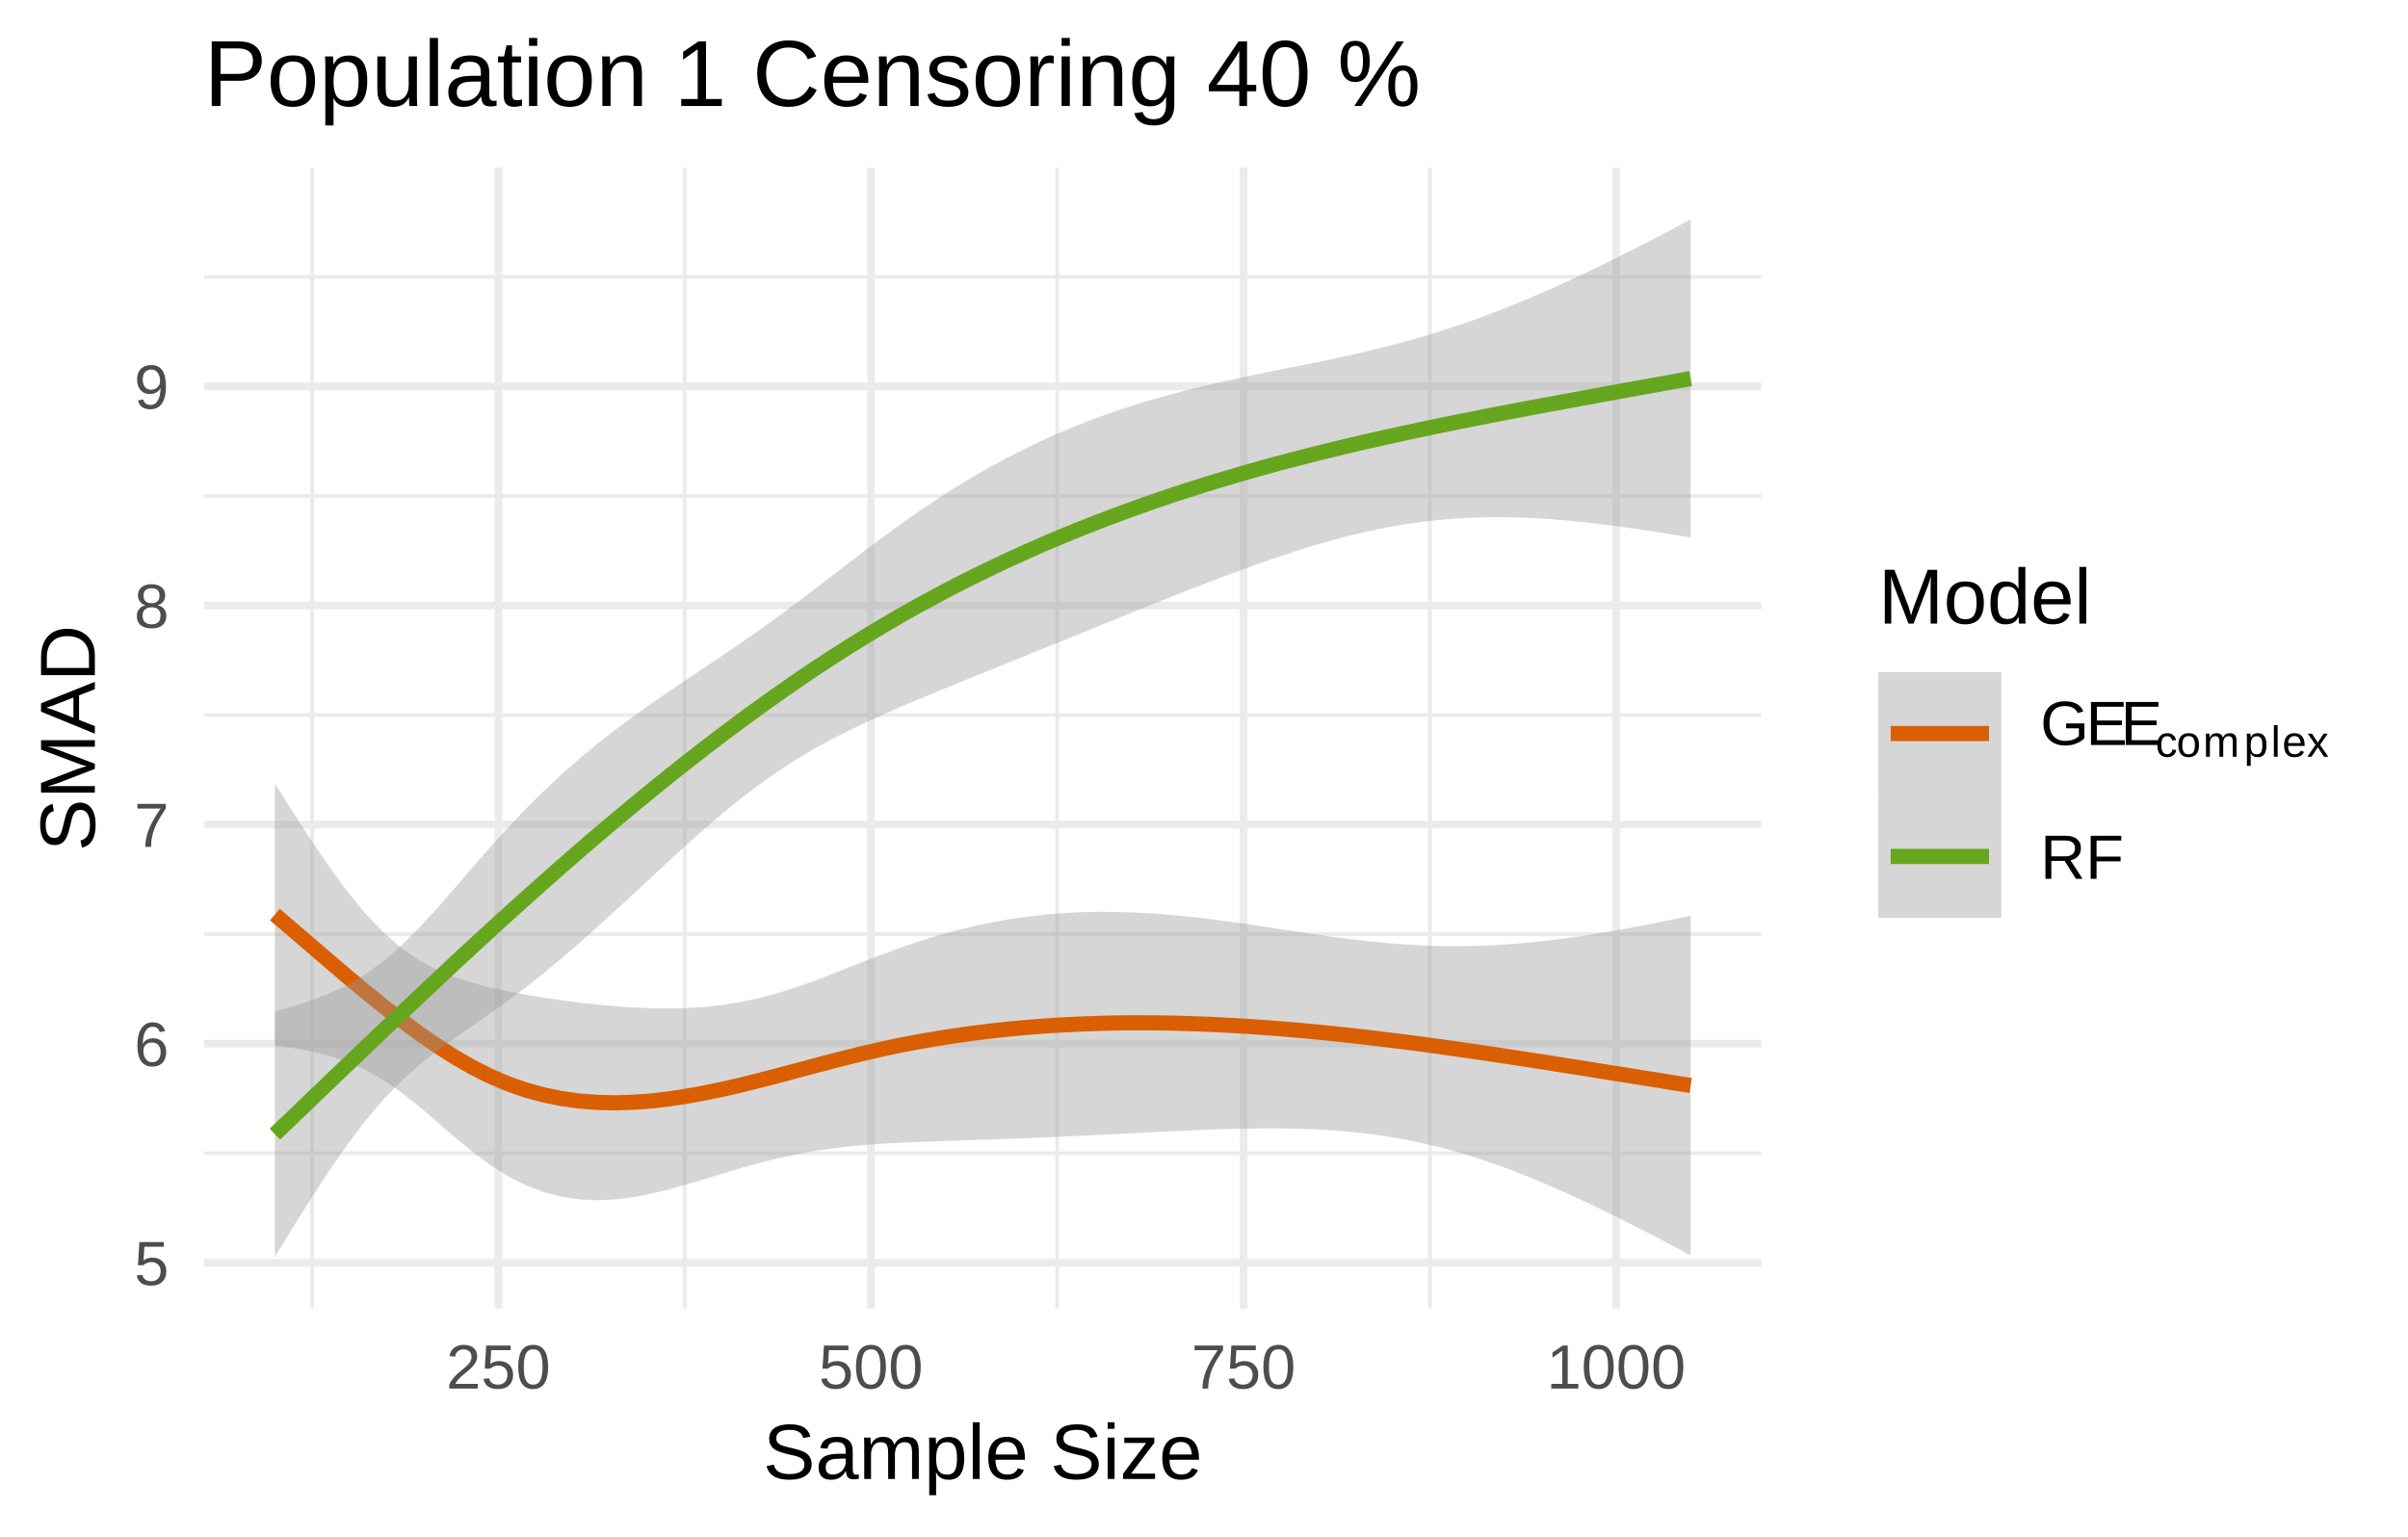
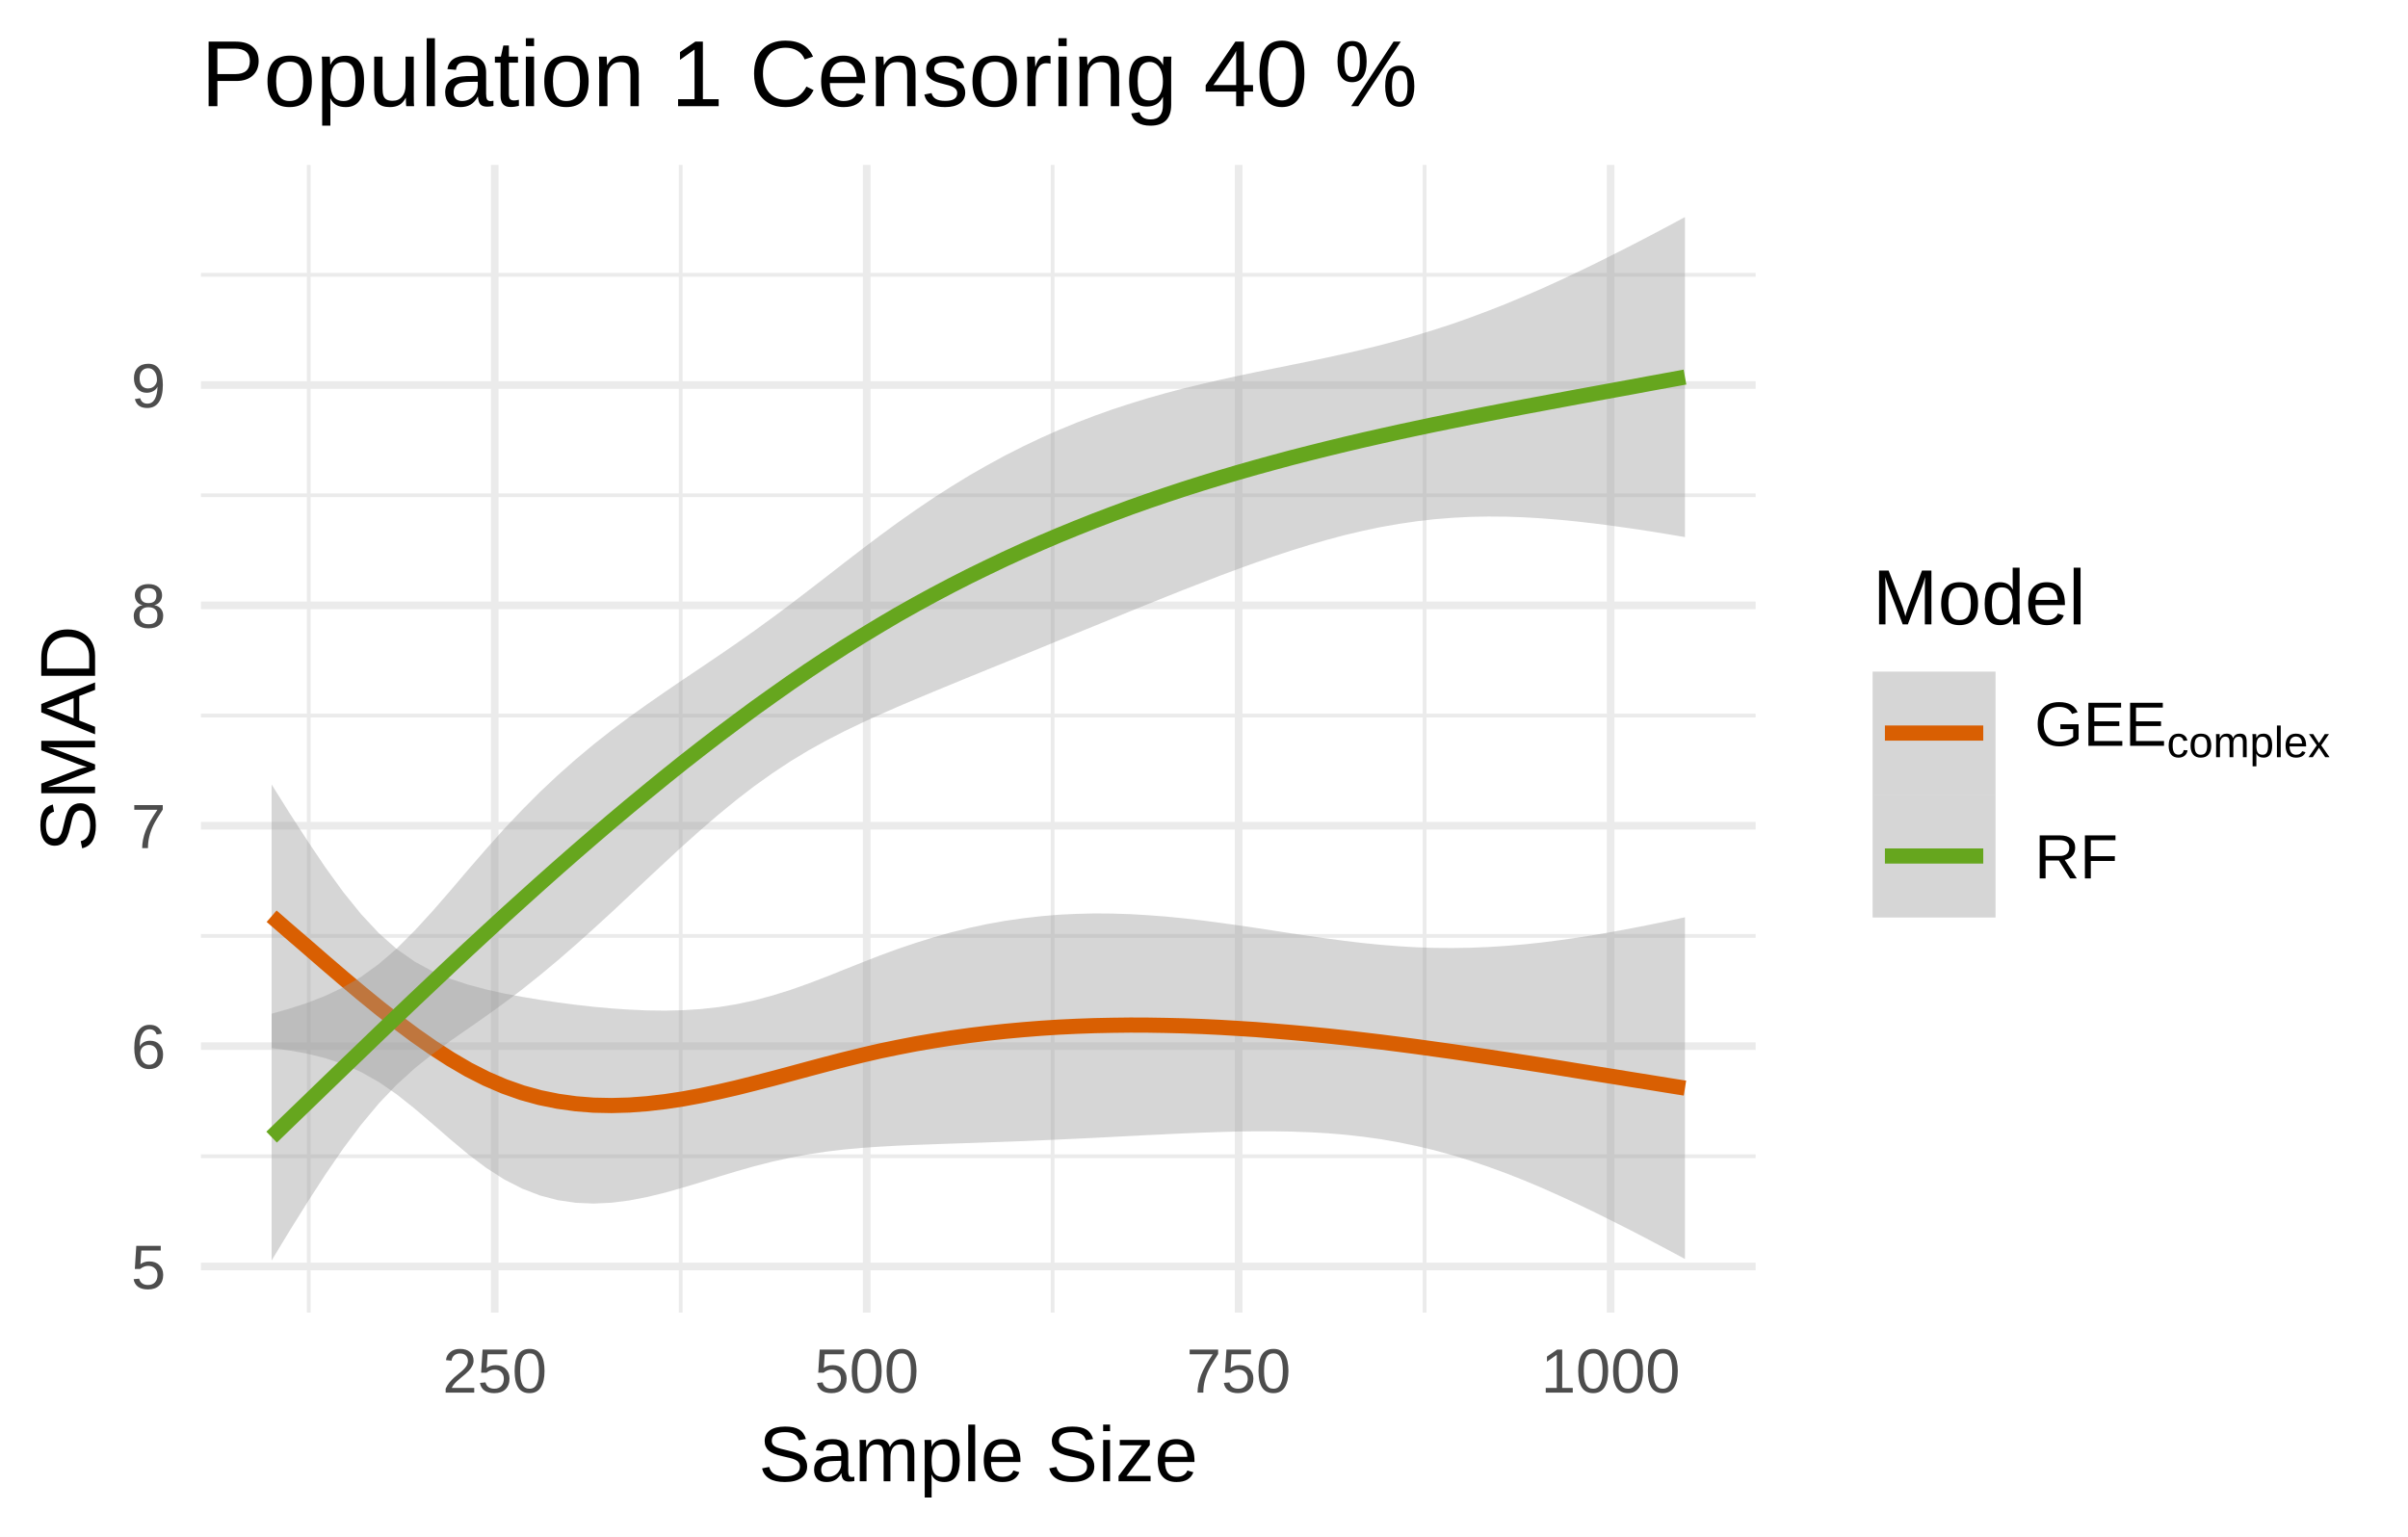
- <svg xmlns="http://www.w3.org/2000/svg" class="svglite" width="338.40pt" height="216.00pt" viewBox="0 0 338.40 216.00">
-   <defs>
-     <style type="text/css">
+ <svg xmlns="http://www.w3.org/2000/svg" width="338.40pt" height="216.00pt" viewBox="0 0 338.40 216.00">
+   <g class="svglite">
+     <defs>
+       <style type="text/css">
    .svglite line, .svglite polyline, .svglite polygon, .svglite path, .svglite rect, .svglite circle {
      fill: none;
      stroke: #000000;
      stroke-linecap: round;
      stroke-linejoin: round;
      stroke-miterlimit: 10.00;
    }
    .svglite text {
      white-space: pre;
    }
+     .svglite g.glyphgroup path {
+       fill: inherit;
+       stroke: none;
+     }
  </style>
-   </defs>
-   <rect width="100%" height="100%" style="stroke: none; fill: #FFFFFF;" />
-   <defs>
-     <clipPath id="cpMC4wMHwzMzguNDB8MC4wMHwyMTYuMDA=">
-       <rect x="0.00" y="0.00" width="338.40" height="216.00" />
-     </clipPath>
-   </defs>
-   <g clip-path="url(#cpMC4wMHwzMzguNDB8MC4wMHwyMTYuMDA=)">
-     <rect x="0.00" y="0.00" width="338.40" height="216.00" style="stroke-width: 1.07; stroke: none; fill: #FFFFFF;" />
-   </g>
-   <defs>
-     <clipPath id="cpMjguNjh8MjQ3LjUzfDIzLjU0fDE4My45NQ==">
-       <rect x="28.68" y="23.54" width="218.85" height="160.40" />
-     </clipPath>
-   </defs>
-   <g clip-path="url(#cpMjguNjh8MjQ3LjUzfDIzLjU0fDE4My45NQ==)">
-     <polyline points="28.68,162.09 247.53,162.09 " style="stroke-width: 0.53; stroke: #EBEBEB; stroke-linecap: butt;" />
-     <polyline points="28.68,131.30 247.53,131.30 " style="stroke-width: 0.53; stroke: #EBEBEB; stroke-linecap: butt;" />
-     <polyline points="28.68,100.50 247.53,100.50 " style="stroke-width: 0.53; stroke: #EBEBEB; stroke-linecap: butt;" />
-     <polyline points="28.68,69.71 247.53,69.71 " style="stroke-width: 0.53; stroke: #EBEBEB; stroke-linecap: butt;" />
-     <polyline points="28.68,38.91 247.53,38.91 " style="stroke-width: 0.53; stroke: #EBEBEB; stroke-linecap: butt;" />
-     <polyline points="43.86,183.95 43.86,23.54 " style="stroke-width: 0.53; stroke: #EBEBEB; stroke-linecap: butt;" />
-     <polyline points="96.22,183.95 96.22,23.54 " style="stroke-width: 0.53; stroke: #EBEBEB; stroke-linecap: butt;" />
-     <polyline points="148.58,183.95 148.58,23.54 " style="stroke-width: 0.53; stroke: #EBEBEB; stroke-linecap: butt;" />
-     <polyline points="200.94,183.95 200.94,23.54 " style="stroke-width: 0.53; stroke: #EBEBEB; stroke-linecap: butt;" />
-     <polyline points="28.68,177.49 247.53,177.49 " style="stroke-width: 1.07; stroke: #EBEBEB; stroke-linecap: butt;" />
-     <polyline points="28.68,146.69 247.53,146.69 " style="stroke-width: 1.07; stroke: #EBEBEB; stroke-linecap: butt;" />
-     <polyline points="28.68,115.90 247.53,115.90 " style="stroke-width: 1.07; stroke: #EBEBEB; stroke-linecap: butt;" />
-     <polyline points="28.68,85.10 247.53,85.10 " style="stroke-width: 1.07; stroke: #EBEBEB; stroke-linecap: butt;" />
-     <polyline points="28.68,54.31 247.53,54.31 " style="stroke-width: 1.07; stroke: #EBEBEB; stroke-linecap: butt;" />
-     <polyline points="70.04,183.95 70.04,23.54 " style="stroke-width: 1.07; stroke: #EBEBEB; stroke-linecap: butt;" />
-     <polyline points="122.40,183.95 122.40,23.54 " style="stroke-width: 1.07; stroke: #EBEBEB; stroke-linecap: butt;" />
-     <polyline points="174.76,183.95 174.76,23.54 " style="stroke-width: 1.07; stroke: #EBEBEB; stroke-linecap: butt;" />
-     <polyline points="227.12,183.95 227.12,23.54 " style="stroke-width: 1.07; stroke: #EBEBEB; stroke-linecap: butt;" />
-     <polygon points="38.63,110.13 41.15,114.12 43.67,117.99 46.18,121.69 48.70,125.14 51.22,128.25 53.74,130.92 56.26,133.13 58.78,134.89 61.30,136.25 63.81,137.30 66.33,138.12 68.85,138.79 71.37,139.34 73.89,139.81 76.41,140.23 78.92,140.59 81.44,140.92 83.96,141.20 86.48,141.43 89.00,141.60 91.52,141.71 94.03,141.74 96.55,141.68 99.07,141.52 101.59,141.24 104.11,140.83 106.63,140.29 109.15,139.63 111.66,138.84 114.18,137.96 116.70,137.00 119.22,136.00 121.74,135.00 124.26,134.04 126.77,133.12 129.29,132.27 131.81,131.49 134.33,130.79 136.85,130.18 139.37,129.64 141.89,129.19 144.40,128.83 146.92,128.54 149.44,128.34 151.96,128.21 154.48,128.16 157.00,128.18 159.51,128.26 162.03,128.40 164.55,128.60 167.07,128.84 169.59,129.13 172.11,129.46 174.63,129.81 177.14,130.18 179.66,130.56 182.18,130.94 184.70,131.31 187.22,131.67 189.74,132.00 192.25,132.29 194.77,132.54 197.29,132.74 199.81,132.89 202.33,132.97 204.85,132.99 207.37,132.95 209.88,132.85 212.40,132.69 214.92,132.48 217.44,132.21 219.96,131.89 222.48,131.54 224.99,131.14 227.51,130.70 230.03,130.24 232.55,129.75 235.07,129.23 237.59,128.69 237.59,176.45 235.07,175.11 232.55,173.78 230.03,172.49 227.51,171.21 224.99,169.98 222.48,168.77 219.96,167.62 217.44,166.51 214.92,165.46 212.40,164.47 209.88,163.55 207.37,162.70 204.85,161.94 202.33,161.25 199.81,160.66 197.29,160.14 194.77,159.71 192.25,159.36 189.74,159.08 187.22,158.87 184.70,158.73 182.18,158.64 179.66,158.60 177.14,158.60 174.63,158.64 172.11,158.70 169.59,158.79 167.07,158.89 164.55,159.01 162.03,159.13 159.51,159.26 157.00,159.39 154.48,159.51 151.96,159.64 149.44,159.75 146.92,159.87 144.40,159.97 141.89,160.06 139.37,160.15 136.85,160.24 134.33,160.32 131.81,160.41 129.29,160.50 126.77,160.61 124.26,160.74 121.74,160.92 119.22,161.15 116.70,161.45 114.18,161.82 111.66,162.29 109.15,162.84 106.63,163.48 104.11,164.18 101.59,164.94 99.07,165.71 96.55,166.46 94.03,167.17 91.52,167.78 89.00,168.26 86.48,168.58 83.96,168.70 81.44,168.59 78.92,168.22 76.41,167.57 73.89,166.60 71.37,165.32 68.85,163.72 66.33,161.83 63.81,159.75 61.30,157.58 58.78,155.43 56.26,153.45 53.74,151.73 51.22,150.31 48.70,149.21 46.18,148.38 43.67,147.76 41.15,147.30 38.63,146.96 " style="stroke-width: 0.00; stroke: none; stroke-linecap: butt; fill: #999999; fill-opacity: 0.40;" />
-     <polyline points="38.63,110.13 41.15,114.12 43.67,117.99 46.18,121.69 48.70,125.14 51.22,128.25 53.74,130.92 56.26,133.13 58.78,134.89 61.30,136.25 63.81,137.30 66.33,138.12 68.85,138.79 71.37,139.34 73.89,139.81 76.41,140.23 78.92,140.59 81.44,140.92 83.96,141.20 86.48,141.43 89.00,141.60 91.52,141.71 94.03,141.74 96.55,141.68 99.07,141.52 101.59,141.24 104.11,140.83 106.63,140.29 109.15,139.63 111.66,138.84 114.18,137.96 116.70,137.00 119.22,136.00 121.74,135.00 124.26,134.04 126.77,133.12 129.29,132.27 131.81,131.49 134.33,130.79 136.85,130.18 139.37,129.64 141.89,129.19 144.40,128.83 146.92,128.54 149.44,128.34 151.96,128.21 154.48,128.16 157.00,128.18 159.51,128.26 162.03,128.40 164.55,128.60 167.07,128.84 169.59,129.13 172.11,129.46 174.63,129.81 177.14,130.18 179.66,130.56 182.18,130.94 184.70,131.31 187.22,131.67 189.74,132.00 192.25,132.29 194.77,132.54 197.29,132.74 199.81,132.89 202.33,132.97 204.85,132.99 207.37,132.95 209.88,132.85 212.40,132.69 214.92,132.48 217.44,132.21 219.96,131.89 222.48,131.54 224.99,131.14 227.51,130.70 230.03,130.24 232.55,129.75 235.07,129.23 237.59,128.69 " style="stroke-width: 2.13; stroke: none; stroke-linecap: butt;" />
-     <polyline points="237.59,176.45 235.07,175.11 232.55,173.78 230.03,172.49 227.51,171.21 224.99,169.98 222.48,168.77 219.96,167.62 217.44,166.51 214.92,165.46 212.40,164.47 209.88,163.55 207.37,162.70 204.85,161.94 202.33,161.25 199.81,160.66 197.29,160.14 194.77,159.71 192.25,159.36 189.74,159.08 187.22,158.87 184.70,158.73 182.18,158.64 179.66,158.60 177.14,158.60 174.63,158.64 172.11,158.70 169.59,158.79 167.07,158.89 164.55,159.01 162.03,159.13 159.51,159.26 157.00,159.39 154.48,159.51 151.96,159.64 149.44,159.75 146.92,159.87 144.40,159.97 141.89,160.06 139.37,160.15 136.85,160.24 134.33,160.32 131.81,160.41 129.29,160.50 126.77,160.61 124.26,160.74 121.74,160.92 119.22,161.15 116.70,161.45 114.18,161.82 111.66,162.29 109.15,162.84 106.63,163.48 104.11,164.18 101.59,164.94 99.07,165.71 96.55,166.46 94.03,167.17 91.52,167.78 89.00,168.26 86.48,168.58 83.96,168.70 81.44,168.59 78.92,168.22 76.41,167.57 73.89,166.60 71.37,165.32 68.85,163.72 66.33,161.83 63.81,159.75 61.30,157.58 58.78,155.43 56.26,153.45 53.74,151.73 51.22,150.31 48.70,149.21 46.18,148.38 43.67,147.76 41.15,147.30 38.63,146.96 " style="stroke-width: 2.13; stroke: none; stroke-linecap: butt;" />
-     <polyline points="38.63,128.55 41.15,130.71 43.67,132.87 46.18,135.03 48.70,137.18 51.22,139.28 53.74,141.33 56.26,143.29 58.78,145.16 61.30,146.91 63.81,148.52 66.33,149.98 68.85,151.25 71.37,152.33 73.89,153.21 76.41,153.90 78.92,154.41 81.44,154.76 83.96,154.95 86.48,155.01 89.00,154.93 91.52,154.75 94.03,154.45 96.55,154.07 99.07,153.61 101.59,153.09 104.11,152.51 106.63,151.88 109.15,151.23 111.66,150.56 114.18,149.89 116.70,149.22 119.22,148.58 121.74,147.96 124.26,147.39 126.77,146.86 129.29,146.39 131.81,145.95 134.33,145.56 136.85,145.21 139.37,144.90 141.89,144.63 144.40,144.40 146.92,144.20 149.44,144.05 151.96,143.93 154.48,143.84 157.00,143.78 159.51,143.76 162.03,143.77 164.55,143.80 167.07,143.87 169.59,143.96 172.11,144.08 174.63,144.22 177.14,144.39 179.66,144.58 182.18,144.79 184.70,145.02 187.22,145.27 189.74,145.54 192.25,145.82 194.77,146.13 197.29,146.44 199.81,146.77 202.33,147.11 204.85,147.47 207.37,147.83 209.88,148.20 212.40,148.58 214.92,148.97 217.44,149.36 219.96,149.76 222.48,150.15 224.99,150.56 227.51,150.96 230.03,151.36 232.55,151.76 235.07,152.17 237.59,152.57 " style="stroke-width: 2.13; stroke: #D95F02; stroke-linecap: butt;" />
-     <polygon points="38.63,142.17 41.15,141.46 43.67,140.64 46.18,139.67 48.70,138.49 51.22,137.02 53.74,135.21 56.26,133.04 58.78,130.55 61.30,127.82 63.81,124.94 66.33,122.02 68.85,119.13 71.37,116.34 73.89,113.69 76.41,111.19 78.92,108.83 81.44,106.62 83.96,104.53 86.48,102.57 89.00,100.70 91.52,98.90 94.03,97.17 96.55,95.48 99.07,93.79 101.59,92.10 104.11,90.38 106.63,88.62 109.15,86.81 111.66,84.95 114.18,83.04 116.70,81.11 119.22,79.17 121.74,77.24 124.26,75.36 126.77,73.53 129.29,71.77 131.81,70.08 134.33,68.48 136.85,66.95 139.37,65.51 141.89,64.16 144.40,62.89 146.92,61.70 149.44,60.59 151.96,59.56 154.48,58.60 157.00,57.71 159.51,56.89 162.03,56.13 164.55,55.43 167.07,54.77 169.59,54.16 172.11,53.58 174.63,53.04 177.14,52.51 179.66,52.00 182.18,51.50 184.70,50.99 187.22,50.46 189.74,49.91 192.25,49.34 194.77,48.72 197.29,48.06 199.81,47.34 202.33,46.58 204.85,45.76 207.37,44.88 209.88,43.94 212.40,42.95 214.92,41.91 217.44,40.82 219.96,39.69 222.48,38.52 224.99,37.31 227.51,36.07 230.03,34.79 232.55,33.50 235.07,32.18 237.59,30.84 237.59,75.56 235.07,75.14 232.55,74.73 230.03,74.36 227.51,74.00 224.99,73.68 222.48,73.39 219.96,73.14 217.44,72.94 214.92,72.79 212.40,72.71 209.88,72.69 207.37,72.74 204.85,72.86 202.33,73.07 199.81,73.35 197.29,73.71 194.77,74.16 192.25,74.68 189.74,75.27 187.22,75.94 184.70,76.66 182.18,77.44 179.66,78.26 177.14,79.13 174.63,80.04 172.11,80.97 169.59,81.93 167.07,82.91 164.55,83.90 162.03,84.91 159.51,85.92 157.00,86.94 154.48,87.96 151.96,88.99 149.44,90.01 146.92,91.03 144.40,92.05 141.89,93.07 139.37,94.09 136.85,95.11 134.33,96.13 131.81,97.16 129.29,98.21 126.77,99.27 124.26,100.37 121.74,101.51 119.22,102.71 116.70,104.00 114.18,105.39 111.66,106.90 109.15,108.55 106.63,110.33 104.11,112.25 101.59,114.29 99.07,116.45 96.55,118.68 94.03,120.98 91.52,123.32 89.00,125.66 86.48,127.99 83.96,130.29 81.44,132.53 78.92,134.70 76.41,136.79 73.89,138.78 71.37,140.67 68.85,142.48 66.33,144.22 63.81,145.97 61.30,147.79 58.78,149.80 56.26,152.07 53.74,154.69 51.22,157.69 48.70,161.03 46.18,164.67 43.67,168.53 41.15,172.54 38.63,176.66 " style="stroke-width: 0.00; stroke: none; stroke-linecap: butt; fill: #999999; fill-opacity: 0.40;" />
-     <polyline points="38.63,142.17 41.15,141.46 43.67,140.64 46.18,139.67 48.70,138.49 51.22,137.02 53.74,135.21 56.26,133.04 58.78,130.55 61.30,127.82 63.81,124.94 66.33,122.02 68.85,119.13 71.37,116.34 73.89,113.69 76.41,111.19 78.92,108.83 81.44,106.62 83.96,104.53 86.48,102.57 89.00,100.70 91.52,98.90 94.03,97.17 96.55,95.48 99.07,93.79 101.59,92.10 104.11,90.38 106.63,88.62 109.15,86.81 111.66,84.95 114.18,83.04 116.70,81.11 119.22,79.17 121.74,77.24 124.26,75.36 126.77,73.53 129.29,71.77 131.81,70.08 134.33,68.48 136.85,66.95 139.37,65.51 141.89,64.16 144.40,62.89 146.92,61.70 149.44,60.59 151.96,59.56 154.48,58.60 157.00,57.71 159.51,56.89 162.03,56.13 164.55,55.43 167.07,54.77 169.59,54.16 172.11,53.58 174.63,53.04 177.14,52.51 179.66,52.00 182.18,51.50 184.70,50.99 187.22,50.46 189.74,49.91 192.25,49.34 194.77,48.72 197.29,48.06 199.81,47.34 202.33,46.58 204.85,45.76 207.37,44.88 209.88,43.94 212.40,42.95 214.92,41.91 217.44,40.82 219.96,39.69 222.48,38.52 224.99,37.31 227.51,36.07 230.03,34.79 232.55,33.50 235.07,32.18 237.59,30.84 " style="stroke-width: 2.13; stroke: none; stroke-linecap: butt;" />
-     <polyline points="237.59,75.56 235.07,75.14 232.55,74.73 230.03,74.36 227.51,74.00 224.99,73.68 222.48,73.39 219.96,73.14 217.44,72.94 214.92,72.79 212.40,72.71 209.88,72.69 207.37,72.74 204.85,72.86 202.33,73.07 199.81,73.35 197.29,73.71 194.77,74.16 192.25,74.68 189.74,75.27 187.22,75.94 184.70,76.66 182.18,77.44 179.66,78.26 177.14,79.13 174.63,80.04 172.11,80.97 169.59,81.93 167.07,82.91 164.55,83.90 162.03,84.91 159.51,85.92 157.00,86.94 154.48,87.96 151.96,88.99 149.44,90.01 146.92,91.03 144.40,92.05 141.89,93.07 139.37,94.09 136.85,95.11 134.33,96.13 131.81,97.16 129.29,98.21 126.77,99.27 124.26,100.37 121.74,101.51 119.22,102.71 116.70,104.00 114.18,105.39 111.66,106.90 109.15,108.55 106.63,110.33 104.11,112.25 101.59,114.29 99.07,116.45 96.55,118.68 94.03,120.98 91.52,123.32 89.00,125.66 86.48,127.99 83.96,130.29 81.44,132.53 78.92,134.70 76.41,136.79 73.89,138.78 71.37,140.67 68.85,142.48 66.33,144.22 63.81,145.97 61.30,147.79 58.78,149.80 56.26,152.07 53.74,154.69 51.22,157.69 48.70,161.03 46.18,164.67 43.67,168.53 41.15,172.54 38.63,176.66 " style="stroke-width: 2.13; stroke: none; stroke-linecap: butt;" />
-     <polyline points="38.63,159.41 41.15,157.00 43.67,154.58 46.18,152.17 48.70,149.76 51.22,147.35 53.74,144.95 56.26,142.56 58.78,140.18 61.30,137.81 63.81,135.45 66.33,133.12 68.85,130.80 71.37,128.51 73.89,126.24 76.41,123.99 78.92,121.77 81.44,119.58 83.96,117.41 86.48,115.28 89.00,113.18 91.52,111.11 94.03,109.08 96.55,107.08 99.07,105.12 101.59,103.20 104.11,101.32 106.63,99.47 109.15,97.68 111.66,95.92 114.18,94.21 116.70,92.55 119.22,90.94 121.74,89.38 124.26,87.86 126.77,86.40 129.29,84.99 131.81,83.62 134.33,82.30 136.85,81.03 139.37,79.80 141.89,78.61 144.40,77.47 146.92,76.36 149.44,75.30 151.96,74.27 154.48,73.28 157.00,72.33 159.51,71.41 162.03,70.52 164.55,69.66 167.07,68.84 169.59,68.04 172.11,67.28 174.63,66.54 177.14,65.82 179.66,65.13 182.18,64.47 184.70,63.82 187.22,63.20 189.74,62.59 192.25,62.01 194.77,61.44 197.29,60.89 199.81,60.35 202.33,59.82 204.85,59.31 207.37,58.81 209.88,58.31 212.40,57.83 214.92,57.35 217.44,56.88 219.96,56.42 222.48,55.95 224.99,55.49 227.51,55.03 230.03,54.57 232.55,54.12 235.07,53.66 237.59,53.20 " style="stroke-width: 2.13; stroke: #66A61E; stroke-linecap: butt;" />
-   </g>
-   <g clip-path="url(#cpMC4wMHwzMzguNDB8MC4wMHwyMTYuMDA=)">
-     <text x="23.75" y="180.63" text-anchor="end" style="font-size: 8.80px;fill: #4D4D4D; font-family: &quot;Liberation Sans&quot;;" textLength="5.03px" lengthAdjust="spacingAndGlyphs">5</text>
-     <text x="23.75" y="149.84" text-anchor="end" style="font-size: 8.80px;fill: #4D4D4D; font-family: &quot;Liberation Sans&quot;;" textLength="5.03px" lengthAdjust="spacingAndGlyphs">6</text>
-     <text x="23.75" y="119.04" text-anchor="end" style="font-size: 8.80px;fill: #4D4D4D; font-family: &quot;Liberation Sans&quot;;" textLength="5.03px" lengthAdjust="spacingAndGlyphs">7</text>
-     <text x="23.75" y="88.25" text-anchor="end" style="font-size: 8.80px;fill: #4D4D4D; font-family: &quot;Liberation Sans&quot;;" textLength="5.03px" lengthAdjust="spacingAndGlyphs">8</text>
-     <text x="23.75" y="57.45" text-anchor="end" style="font-size: 8.80px;fill: #4D4D4D; font-family: &quot;Liberation Sans&quot;;" textLength="5.03px" lengthAdjust="spacingAndGlyphs">9</text>
-     <text x="70.04" y="195.17" text-anchor="middle" style="font-size: 8.80px;fill: #4D4D4D; font-family: &quot;Liberation Sans&quot;;" textLength="15.10px" lengthAdjust="spacingAndGlyphs">250</text>
-     <text x="122.40" y="195.17" text-anchor="middle" style="font-size: 8.80px;fill: #4D4D4D; font-family: &quot;Liberation Sans&quot;;" textLength="15.10px" lengthAdjust="spacingAndGlyphs">500</text>
-     <text x="174.76" y="195.17" text-anchor="middle" style="font-size: 8.80px;fill: #4D4D4D; font-family: &quot;Liberation Sans&quot;;" textLength="15.10px" lengthAdjust="spacingAndGlyphs">750</text>
-     <text x="227.12" y="195.17" text-anchor="middle" style="font-size: 8.80px;fill: #4D4D4D; font-family: &quot;Liberation Sans&quot;;" textLength="20.13px" lengthAdjust="spacingAndGlyphs">1000</text>
-     <text x="138.11" y="207.88" text-anchor="middle" style="font-size: 11.00px; font-family: &quot;Liberation Sans&quot;;" textLength="61.42px" lengthAdjust="spacingAndGlyphs">Sample Size</text>
-     <text transform="translate(13.33,103.75) rotate(-90)" text-anchor="middle" style="font-size: 11.00px; font-family: &quot;Liberation Sans&quot;;" textLength="31.08px" lengthAdjust="spacingAndGlyphs">SMAD</text>
-     <text x="263.97" y="87.65" style="font-size: 11.00px; font-family: &quot;Liberation Sans&quot;;" textLength="32.44px" lengthAdjust="spacingAndGlyphs">Model</text>
-     <rect x="263.97" y="94.46" width="17.28" height="17.28" style="stroke-width: 0.75; stroke: none; fill: #999999; fill-opacity: 0.40;" />
-     <line x1="265.70" y1="103.10" x2="279.52" y2="103.10" style="stroke-width: 2.13; stroke: #D95F02; stroke-linecap: butt;" />
-     <rect x="263.97" y="111.74" width="17.28" height="17.28" style="stroke-width: 0.75; stroke: none; fill: #999999; fill-opacity: 0.40;" />
-     <line x1="265.70" y1="120.38" x2="279.52" y2="120.38" style="stroke-width: 2.13; stroke: #66A61E; stroke-linecap: butt;" />
-     <text x="286.73" y="104.71" style="font-size: 8.80px; font-family: &quot;Liberation Sans&quot;;" textLength="6.40px" lengthAdjust="spacingAndGlyphs">G</text>
-     <text x="293.13" y="104.71" style="font-size: 8.80px; font-family: &quot;Liberation Sans&quot;;" textLength="4.89px" lengthAdjust="spacingAndGlyphs">E</text>
-     <text x="298.02" y="104.71" style="font-size: 8.80px; font-family: &quot;Liberation Sans&quot;;" textLength="4.89px" lengthAdjust="spacingAndGlyphs">E</text>
-     <text x="302.91" y="106.37" style="font-size: 6.16px; font-family: &quot;Liberation Sans&quot;;" textLength="2.95px" lengthAdjust="spacingAndGlyphs">c</text>
-     <text x="305.86" y="106.37" style="font-size: 6.16px; font-family: &quot;Liberation Sans&quot;;" textLength="3.72px" lengthAdjust="spacingAndGlyphs">o</text>
-     <text x="309.59" y="106.37" style="font-size: 6.16px; font-family: &quot;Liberation Sans&quot;;" textLength="5.75px" lengthAdjust="spacingAndGlyphs">m</text>
-     <text x="315.34" y="106.37" style="font-size: 6.16px; font-family: &quot;Liberation Sans&quot;;" textLength="3.79px" lengthAdjust="spacingAndGlyphs">p</text>
-     <text x="319.13" y="106.37" style="font-size: 6.16px; font-family: &quot;Liberation Sans&quot;;" textLength="1.59px" lengthAdjust="spacingAndGlyphs">l</text>
-     <text x="320.72" y="106.37" style="font-size: 6.16px; font-family: &quot;Liberation Sans&quot;;" textLength="3.47px" lengthAdjust="spacingAndGlyphs">e</text>
-     <text x="324.19" y="106.37" style="font-size: 6.16px; font-family: &quot;Liberation Sans&quot;;" textLength="3.25px" lengthAdjust="spacingAndGlyphs">x</text>
-     <text x="286.73" y="123.52" style="font-size: 8.80px; font-family: &quot;Liberation Sans&quot;;" textLength="10.04px" lengthAdjust="spacingAndGlyphs">RF</text>
-     <text x="28.68" y="14.90" style="font-size: 13.20px; font-family: &quot;Liberation Sans&quot;;" textLength="177.94px" lengthAdjust="spacingAndGlyphs">Population 1 Censoring 40 %</text>
+     </defs>
+     <rect width="100%" height="100%" style="stroke: none; fill: #FFFFFF;" />
+     <defs>
+       <clipPath id="cpMC4wMHwzMzguNDB8MC4wMHwyMTYuMDA=">
+         <rect x="0.00" y="0.00" width="338.40" height="216.00" />
+       </clipPath>
+     </defs>
+     <g clip-path="url(#cpMC4wMHwzMzguNDB8MC4wMHwyMTYuMDA=)">
+       <rect x="0" y="-0" width="338.40" height="216.00" style="stroke-width: 1.07; stroke: none; fill: #FFFFFF;" />
+     </g>
+     <defs>
+       <clipPath id="cpMjguMjR8MjQ2LjcyfDIzLjE4fDE4NC41MA==">
+         <rect x="28.24" y="23.18" width="218.48" height="161.33" />
+       </clipPath>
+     </defs>
+     <g clip-path="url(#cpMjguMjR8MjQ2LjcyfDIzLjE4fDE4NC41MA==)">
+       <polyline points="28.24,162.52 246.72,162.52 " style="stroke-width: 0.53; stroke: #EBEBEB; stroke-linecap: butt;" />
+       <polyline points="28.24,131.55 246.72,131.55 " style="stroke-width: 0.53; stroke: #EBEBEB; stroke-linecap: butt;" />
+       <polyline points="28.24,100.58 246.72,100.58 " style="stroke-width: 0.53; stroke: #EBEBEB; stroke-linecap: butt;" />
+       <polyline points="28.24,69.61 246.72,69.61 " style="stroke-width: 0.53; stroke: #EBEBEB; stroke-linecap: butt;" />
+       <polyline points="28.24,38.63 246.72,38.63 " style="stroke-width: 0.53; stroke: #EBEBEB; stroke-linecap: butt;" />
+       <polyline points="43.39,184.50 43.39,23.18 " style="stroke-width: 0.53; stroke: #EBEBEB; stroke-linecap: butt;" />
+       <polyline points="95.66,184.50 95.66,23.18 " style="stroke-width: 0.53; stroke: #EBEBEB; stroke-linecap: butt;" />
+       <polyline points="147.93,184.50 147.93,23.18 " style="stroke-width: 0.53; stroke: #EBEBEB; stroke-linecap: butt;" />
+       <polyline points="200.20,184.50 200.20,23.18 " style="stroke-width: 0.53; stroke: #EBEBEB; stroke-linecap: butt;" />
+       <polyline points="28.24,178.01 246.72,178.01 " style="stroke-width: 1.07; stroke: #EBEBEB; stroke-linecap: butt;" />
+       <polyline points="28.24,147.04 246.72,147.04 " style="stroke-width: 1.07; stroke: #EBEBEB; stroke-linecap: butt;" />
+       <polyline points="28.24,116.06 246.72,116.06 " style="stroke-width: 1.07; stroke: #EBEBEB; stroke-linecap: butt;" />
+       <polyline points="28.24,85.09 246.72,85.09 " style="stroke-width: 1.07; stroke: #EBEBEB; stroke-linecap: butt;" />
+       <polyline points="28.24,54.12 246.72,54.12 " style="stroke-width: 1.07; stroke: #EBEBEB; stroke-linecap: butt;" />
+       <polyline points="69.53,184.50 69.53,23.18 " style="stroke-width: 1.07; stroke: #EBEBEB; stroke-linecap: butt;" />
+       <polyline points="121.80,184.50 121.80,23.18 " style="stroke-width: 1.07; stroke: #EBEBEB; stroke-linecap: butt;" />
+       <polyline points="174.07,184.50 174.07,23.18 " style="stroke-width: 1.07; stroke: #EBEBEB; stroke-linecap: butt;" />
+       <polyline points="226.34,184.50 226.34,23.18 " style="stroke-width: 1.07; stroke: #EBEBEB; stroke-linecap: butt;" />
+       <polygon points="38.17,110.26 40.68,114.27 43.20,118.16 45.71,121.89 48.22,125.36 50.74,128.48 53.25,131.17 55.77,133.40 58.28,135.16 60.80,136.53 63.31,137.58 65.82,138.41 68.34,139.08 70.85,139.64 73.37,140.11 75.88,140.53 78.39,140.90 80.91,141.23 83.42,141.51 85.94,141.74 88.45,141.91 90.97,142.02 93.48,142.05 95.99,141.99 98.51,141.83 101.02,141.55 103.54,141.14 106.05,140.60 108.57,139.92 111.08,139.14 113.59,138.25 116.11,137.29 118.62,136.28 121.14,135.28 123.65,134.30 126.16,133.38 128.68,132.53 131.19,131.75 133.71,131.04 136.22,130.42 138.74,129.88 141.25,129.43 143.76,129.07 146.28,128.78 148.79,128.57 151.31,128.45 153.82,128.39 156.34,128.41 158.85,128.49 161.36,128.64 163.88,128.83 166.39,129.08 168.91,129.37 171.42,129.70 173.93,130.05 176.45,130.42 178.96,130.80 181.48,131.19 183.99,131.56 186.51,131.92 189.02,132.25 191.53,132.55 194.05,132.80 196.56,133.00 199.08,133.15 201.59,133.23 204.11,133.25 206.62,133.21 209.13,133.11 211.65,132.95 214.16,132.74 216.68,132.47 219.19,132.15 221.70,131.79 224.22,131.39 226.73,130.95 229.25,130.48 231.76,129.99 234.28,129.47 236.79,128.93 236.79,176.96 234.28,175.61 231.76,174.28 229.25,172.97 226.73,171.70 224.22,170.45 221.70,169.24 219.19,168.08 216.68,166.96 214.16,165.90 211.65,164.91 209.13,163.99 206.62,163.14 204.11,162.37 201.59,161.68 199.08,161.08 196.56,160.56 194.05,160.12 191.53,159.77 189.02,159.49 186.51,159.28 183.99,159.14 181.48,159.05 178.96,159.01 176.45,159.01 173.93,159.04 171.42,159.11 168.91,159.20 166.39,159.30 163.88,159.42 161.36,159.54 158.85,159.67 156.34,159.80 153.82,159.93 151.31,160.05 148.79,160.17 146.28,160.28 143.76,160.39 141.25,160.48 138.74,160.57 136.22,160.66 133.71,160.74 131.19,160.83 128.68,160.92 126.16,161.03 123.65,161.17 121.14,161.34 118.62,161.57 116.11,161.87 113.59,162.25 111.08,162.72 108.57,163.27 106.05,163.91 103.54,164.62 101.02,165.38 98.51,166.16 95.99,166.92 93.48,167.63 90.97,168.24 88.45,168.73 85.94,169.05 83.42,169.17 80.91,169.06 78.39,168.69 75.88,168.03 73.37,167.06 70.85,165.77 68.34,164.16 65.82,162.26 63.31,160.16 60.80,157.98 58.28,155.83 55.77,153.83 53.25,152.10 50.74,150.68 48.22,149.57 45.71,148.73 43.20,148.11 40.68,147.65 38.17,147.31 " style="stroke-width: 0.00; stroke: none; stroke-linecap: butt; fill: #999999; fill-opacity: 0.40;" />
+       <polyline points="38.17,110.26 40.68,114.27 43.20,118.16 45.71,121.89 48.22,125.36 50.74,128.48 53.25,131.17 55.77,133.40 58.28,135.16 60.80,136.53 63.31,137.58 65.82,138.41 68.34,139.08 70.85,139.64 73.37,140.11 75.88,140.53 78.39,140.90 80.91,141.23 83.42,141.51 85.94,141.74 88.45,141.91 90.97,142.02 93.48,142.05 95.99,141.99 98.51,141.83 101.02,141.55 103.54,141.14 106.05,140.60 108.57,139.92 111.08,139.14 113.59,138.25 116.11,137.29 118.62,136.28 121.14,135.28 123.65,134.30 126.16,133.38 128.68,132.53 131.19,131.75 133.71,131.04 136.22,130.42 138.74,129.88 141.25,129.43 143.76,129.07 146.28,128.78 148.79,128.57 151.31,128.45 153.82,128.39 156.34,128.41 158.85,128.49 161.36,128.64 163.88,128.83 166.39,129.08 168.91,129.37 171.42,129.70 173.93,130.05 176.45,130.42 178.96,130.80 181.48,131.19 183.99,131.56 186.51,131.92 189.02,132.25 191.53,132.55 194.05,132.80 196.56,133.00 199.08,133.15 201.59,133.23 204.11,133.25 206.62,133.21 209.13,133.11 211.65,132.95 214.16,132.74 216.68,132.47 219.19,132.15 221.70,131.79 224.22,131.39 226.73,130.95 229.25,130.48 231.76,129.99 234.28,129.47 236.79,128.93 " style="stroke-width: 2.13; stroke: none; stroke-linecap: butt;" />
+       <polyline points="236.79,176.96 234.28,175.61 231.76,174.28 229.25,172.97 226.73,171.70 224.22,170.45 221.70,169.24 219.19,168.08 216.68,166.96 214.16,165.90 211.65,164.91 209.13,163.99 206.62,163.14 204.11,162.37 201.59,161.68 199.08,161.08 196.56,160.56 194.05,160.12 191.53,159.77 189.02,159.49 186.51,159.28 183.99,159.14 181.48,159.05 178.96,159.01 176.45,159.01 173.93,159.04 171.42,159.11 168.91,159.20 166.39,159.30 163.88,159.42 161.36,159.54 158.85,159.67 156.34,159.80 153.82,159.93 151.31,160.05 148.79,160.17 146.28,160.28 143.76,160.39 141.25,160.48 138.74,160.57 136.22,160.66 133.71,160.74 131.19,160.83 128.68,160.92 126.16,161.03 123.65,161.17 121.14,161.34 118.62,161.57 116.11,161.87 113.59,162.25 111.08,162.72 108.57,163.27 106.05,163.91 103.54,164.62 101.02,165.38 98.51,166.16 95.99,166.92 93.48,167.63 90.97,168.24 88.45,168.73 85.94,169.05 83.42,169.17 80.91,169.06 78.39,168.69 75.88,168.03 73.37,167.06 70.85,165.77 68.34,164.16 65.82,162.26 63.31,160.16 60.80,157.98 58.28,155.83 55.77,153.83 53.25,152.10 50.74,150.68 48.22,149.57 45.71,148.73 43.20,148.11 40.68,147.65 38.17,147.31 " style="stroke-width: 2.13; stroke: none; stroke-linecap: butt;" />
+       <polyline points="38.17,128.78 40.68,130.96 43.20,133.13 45.71,135.31 48.22,137.46 50.74,139.58 53.25,141.63 55.77,143.61 58.28,145.49 60.80,147.25 63.31,148.87 65.82,150.34 68.34,151.62 70.85,152.70 73.37,153.59 75.88,154.28 78.39,154.79 80.91,155.14 83.42,155.34 85.94,155.39 88.45,155.32 90.97,155.13 93.48,154.84 95.99,154.46 98.51,153.99 101.02,153.46 103.54,152.88 106.05,152.25 108.57,151.60 111.08,150.93 113.59,150.25 116.11,149.58 118.62,148.93 121.14,148.31 123.65,147.73 126.16,147.21 128.68,146.72 131.19,146.29 133.71,145.89 136.22,145.54 138.74,145.23 141.25,144.96 143.76,144.73 146.28,144.53 148.79,144.37 151.31,144.25 153.82,144.16 156.34,144.11 158.85,144.08 161.36,144.09 163.88,144.13 166.39,144.19 168.91,144.28 171.42,144.40 173.93,144.55 176.45,144.71 178.96,144.91 181.48,145.12 183.99,145.35 186.51,145.60 189.02,145.87 191.53,146.16 194.05,146.46 196.56,146.78 199.08,147.11 201.59,147.46 204.11,147.81 206.62,148.18 209.13,148.55 211.65,148.93 214.16,149.32 216.68,149.71 219.19,150.11 221.70,150.52 224.22,150.92 226.73,151.32 229.25,151.73 231.76,152.13 234.28,152.54 236.79,152.94 " style="stroke-width: 2.13; stroke: #D95F02; stroke-linecap: butt;" />
+       <polygon points="38.17,142.48 40.68,141.77 43.20,140.95 45.71,139.97 48.22,138.78 50.74,137.30 53.25,135.48 55.77,133.31 58.28,130.80 60.80,128.05 63.31,125.16 65.82,122.21 68.34,119.31 70.85,116.50 73.37,113.84 75.88,111.32 78.39,108.96 80.91,106.73 83.42,104.63 85.94,102.65 88.45,100.77 90.97,98.97 93.48,97.23 95.99,95.52 98.51,93.83 101.02,92.13 103.54,90.40 106.05,88.63 108.57,86.80 111.08,84.93 113.59,83.01 116.11,81.07 118.62,79.12 121.14,77.18 123.65,75.29 126.16,73.45 128.68,71.68 131.19,69.98 133.71,68.37 136.22,66.83 138.74,65.39 141.25,64.02 143.76,62.75 146.28,61.55 148.79,60.44 151.31,59.40 153.82,58.44 156.34,57.54 158.85,56.72 161.36,55.95 163.88,55.24 166.39,54.58 168.91,53.97 171.42,53.39 173.93,52.84 176.45,52.31 178.96,51.80 181.48,51.29 183.99,50.78 186.51,50.25 189.02,49.70 191.53,49.12 194.05,48.50 196.56,47.83 199.08,47.11 201.59,46.34 204.11,45.52 206.62,44.63 209.13,43.69 211.65,42.70 214.16,41.65 216.68,40.56 219.19,39.42 221.70,38.24 224.22,37.02 226.73,35.77 229.25,34.49 231.76,33.19 234.28,31.86 236.79,30.51 236.79,75.49 234.28,75.07 231.76,74.66 229.25,74.28 226.73,73.93 224.22,73.60 221.70,73.31 219.19,73.06 216.68,72.86 214.16,72.71 211.65,72.62 209.13,72.60 206.62,72.65 204.11,72.78 201.59,72.98 199.08,73.27 196.56,73.64 194.05,74.08 191.53,74.61 189.02,75.20 186.51,75.87 183.99,76.60 181.48,77.38 178.96,78.21 176.45,79.08 173.93,79.99 171.42,80.93 168.91,81.90 166.39,82.88 163.88,83.88 161.36,84.89 158.85,85.91 156.34,86.94 153.82,87.97 151.31,88.99 148.79,90.02 146.28,91.05 143.76,92.08 141.25,93.10 138.74,94.12 136.22,95.15 133.71,96.18 131.19,97.22 128.68,98.27 126.16,99.34 123.65,100.44 121.14,101.59 118.62,102.80 116.11,104.09 113.59,105.49 111.08,107.01 108.57,108.67 106.05,110.46 103.54,112.39 101.02,114.45 98.51,116.61 95.99,118.86 93.48,121.18 90.97,123.52 88.45,125.88 85.94,128.23 83.42,130.54 80.91,132.79 78.39,134.98 75.88,137.07 73.37,139.08 70.85,140.98 68.34,142.79 65.82,144.55 63.31,146.30 60.80,148.14 58.28,150.16 55.77,152.44 53.25,155.08 50.74,158.09 48.22,161.45 45.71,165.11 43.20,168.99 40.68,173.03 38.17,177.17 " style="stroke-width: 0.00; stroke: none; stroke-linecap: butt; fill: #999999; fill-opacity: 0.40;" />
+       <polyline points="38.17,142.48 40.68,141.77 43.20,140.95 45.71,139.97 48.22,138.78 50.74,137.30 53.25,135.48 55.77,133.31 58.28,130.80 60.80,128.05 63.31,125.16 65.82,122.21 68.34,119.31 70.85,116.50 73.37,113.84 75.88,111.32 78.39,108.96 80.91,106.73 83.42,104.63 85.94,102.65 88.45,100.77 90.97,98.97 93.48,97.23 95.99,95.52 98.51,93.83 101.02,92.13 103.54,90.40 106.05,88.63 108.57,86.80 111.08,84.93 113.59,83.01 116.11,81.07 118.62,79.12 121.14,77.18 123.65,75.29 126.16,73.45 128.68,71.68 131.19,69.98 133.71,68.37 136.22,66.83 138.74,65.39 141.25,64.02 143.76,62.75 146.28,61.55 148.79,60.44 151.31,59.40 153.82,58.44 156.34,57.54 158.85,56.72 161.36,55.95 163.88,55.24 166.39,54.58 168.91,53.97 171.42,53.39 173.93,52.84 176.45,52.31 178.96,51.80 181.48,51.29 183.99,50.78 186.51,50.25 189.02,49.70 191.53,49.12 194.05,48.50 196.56,47.83 199.08,47.11 201.59,46.34 204.11,45.52 206.62,44.63 209.13,43.69 211.65,42.70 214.16,41.65 216.68,40.56 219.19,39.42 221.70,38.24 224.22,37.02 226.73,35.77 229.25,34.49 231.76,33.19 234.28,31.86 236.79,30.51 " style="stroke-width: 2.13; stroke: none; stroke-linecap: butt;" />
+       <polyline points="236.79,75.49 234.28,75.07 231.76,74.66 229.25,74.28 226.73,73.93 224.22,73.60 221.70,73.31 219.19,73.06 216.68,72.86 214.16,72.71 211.65,72.62 209.13,72.60 206.62,72.65 204.11,72.78 201.59,72.98 199.08,73.27 196.56,73.64 194.05,74.08 191.53,74.61 189.02,75.20 186.51,75.87 183.99,76.60 181.48,77.38 178.96,78.21 176.45,79.08 173.93,79.99 171.42,80.93 168.91,81.90 166.39,82.88 163.88,83.88 161.36,84.89 158.85,85.91 156.34,86.94 153.82,87.97 151.31,88.99 148.79,90.02 146.28,91.05 143.76,92.08 141.25,93.10 138.74,94.12 136.22,95.15 133.71,96.18 131.19,97.22 128.68,98.27 126.16,99.34 123.65,100.44 121.14,101.59 118.62,102.80 116.11,104.09 113.59,105.49 111.08,107.01 108.57,108.67 106.05,110.46 103.54,112.39 101.02,114.45 98.51,116.61 95.99,118.86 93.48,121.18 90.97,123.52 88.45,125.88 85.94,128.23 83.42,130.54 80.91,132.79 78.39,134.98 75.88,137.07 73.37,139.08 70.85,140.98 68.34,142.79 65.82,144.55 63.31,146.30 60.80,148.14 58.28,150.16 55.77,152.44 53.25,155.08 50.74,158.09 48.22,161.45 45.71,165.11 43.20,168.99 40.68,173.03 38.17,177.17 " style="stroke-width: 2.13; stroke: none; stroke-linecap: butt;" />
+       <polyline points="38.17,159.83 40.68,157.40 43.20,154.97 45.71,152.54 48.22,150.12 50.74,147.70 53.25,145.28 55.77,142.87 58.28,140.48 60.80,138.10 63.31,135.73 65.82,133.38 68.34,131.05 70.85,128.74 73.37,126.46 75.88,124.20 78.39,121.97 80.91,119.76 83.42,117.59 85.94,115.44 88.45,113.33 90.97,111.25 93.48,109.20 95.99,107.19 98.51,105.22 101.02,103.29 103.54,101.40 106.05,99.54 108.57,97.74 111.08,95.97 113.59,94.25 116.11,92.58 118.62,90.96 121.14,89.39 123.65,87.87 126.16,86.39 128.68,84.97 131.19,83.60 133.71,82.27 136.22,80.99 138.74,79.76 141.25,78.56 143.76,77.41 146.28,76.30 148.79,75.23 151.31,74.20 153.82,73.20 156.34,72.24 158.85,71.31 161.36,70.42 163.88,69.56 166.39,68.73 168.91,67.93 171.42,67.16 173.93,66.42 176.45,65.70 178.96,65.01 181.48,64.33 183.99,63.69 186.51,63.06 189.02,62.45 191.53,61.86 194.05,61.29 196.56,60.73 199.08,60.19 201.59,59.66 204.11,59.15 206.62,58.64 209.13,58.15 211.65,57.66 214.16,57.18 216.68,56.71 219.19,56.24 221.70,55.77 224.22,55.31 226.73,54.85 229.25,54.39 231.76,53.92 234.28,53.46 236.79,53.00 " style="stroke-width: 2.13; stroke: #66A61E; stroke-linecap: butt;" />
+     </g>
+     <g clip-path="url(#cpMC4wMHwzMzguNDB8MC4wMHwyMTYuMDA=)">
+       <text x="23.31" y="181.16" text-anchor="end" style="font-size: 8.80px;fill: #4D4D4D; font-family: &quot;Arial&quot;;" textLength="4.89px" lengthAdjust="spacingAndGlyphs">5</text>
+       <text x="23.31" y="150.19" text-anchor="end" style="font-size: 8.80px;fill: #4D4D4D; font-family: &quot;Arial&quot;;" textLength="4.89px" lengthAdjust="spacingAndGlyphs">6</text>
+       <text x="23.31" y="119.21" text-anchor="end" style="font-size: 8.80px;fill: #4D4D4D; font-family: &quot;Arial&quot;;" textLength="4.89px" lengthAdjust="spacingAndGlyphs">7</text>
+       <text x="23.31" y="88.24" text-anchor="end" style="font-size: 8.80px;fill: #4D4D4D; font-family: &quot;Arial&quot;;" textLength="4.89px" lengthAdjust="spacingAndGlyphs">8</text>
+       <text x="23.31" y="57.27" text-anchor="end" style="font-size: 8.80px;fill: #4D4D4D; font-family: &quot;Arial&quot;;" textLength="4.89px" lengthAdjust="spacingAndGlyphs">9</text>
+       <text x="69.53" y="195.74" text-anchor="middle" style="font-size: 8.80px;fill: #4D4D4D; font-family: &quot;Arial&quot;;" textLength="14.67px" lengthAdjust="spacingAndGlyphs">250</text>
+       <text x="121.80" y="195.74" text-anchor="middle" style="font-size: 8.80px;fill: #4D4D4D; font-family: &quot;Arial&quot;;" textLength="14.67px" lengthAdjust="spacingAndGlyphs">500</text>
+       <text x="174.07" y="195.74" text-anchor="middle" style="font-size: 8.80px;fill: #4D4D4D; font-family: &quot;Arial&quot;;" textLength="14.67px" lengthAdjust="spacingAndGlyphs">750</text>
+       <text x="226.34" y="195.74" text-anchor="middle" style="font-size: 8.80px;fill: #4D4D4D; font-family: &quot;Arial&quot;;" textLength="19.56px" lengthAdjust="spacingAndGlyphs">1000</text>
+       <text x="137.48" y="208.20" text-anchor="middle" style="font-size: 11.00px; font-family: &quot;Arial&quot;;" textLength="61.78px" lengthAdjust="spacingAndGlyphs">Sample Size</text>
+       <text transform="translate(13.36,103.84) rotate(-90)" text-anchor="middle" style="font-size: 11.00px; font-family: &quot;Arial&quot;;" textLength="31.78px" lengthAdjust="spacingAndGlyphs">SMAD</text>
+       <text x="263.16" y="87.76" style="font-size: 11.00px; font-family: &quot;Arial&quot;;" textLength="29.97px" lengthAdjust="spacingAndGlyphs">Model</text>
+       <rect x="263.16" y="94.40" width="17.28" height="17.28" style="stroke-width: 0.75; stroke: none; fill: #999999; fill-opacity: 0.40;" />
+       <line x1="264.89" y1="103.04" x2="278.71" y2="103.04" style="stroke-width: 2.13; stroke: #D95F02; stroke-linecap: butt;" />
+       <rect x="263.16" y="111.68" width="17.28" height="17.28" style="stroke-width: 0.75; stroke: none; fill: #999999; fill-opacity: 0.40;" />
+       <line x1="264.89" y1="120.32" x2="278.71" y2="120.32" style="stroke-width: 2.13; stroke: #66A61E; stroke-linecap: butt;" />
+       <text x="285.92" y="104.83" style="font-size: 8.80px; font-family: &quot;Arial&quot;;" textLength="6.84px" lengthAdjust="spacingAndGlyphs">G</text>
+       <text x="292.77" y="104.83" style="font-size: 8.80px; font-family: &quot;Arial&quot;;" textLength="5.88px" lengthAdjust="spacingAndGlyphs">E</text>
+       <text x="298.63" y="104.83" style="font-size: 8.80px; font-family: &quot;Arial&quot;;" textLength="5.88px" lengthAdjust="spacingAndGlyphs">E</text>
+       <text x="304.50" y="106.43" style="font-size: 6.16px; font-family: &quot;Arial&quot;;" textLength="3.08px" lengthAdjust="spacingAndGlyphs">c</text>
+       <text x="307.58" y="106.43" style="font-size: 6.16px; font-family: &quot;Arial&quot;;" textLength="3.42px" lengthAdjust="spacingAndGlyphs">o</text>
+       <text x="311.01" y="106.43" style="font-size: 6.16px; font-family: &quot;Arial&quot;;" textLength="5.12px" lengthAdjust="spacingAndGlyphs">m</text>
+       <text x="316.14" y="106.43" style="font-size: 6.16px; font-family: &quot;Arial&quot;;" textLength="3.42px" lengthAdjust="spacingAndGlyphs">p</text>
+       <text x="319.56" y="106.43" style="font-size: 6.16px; font-family: &quot;Arial&quot;;" textLength="1.38px" lengthAdjust="spacingAndGlyphs">l</text>
+       <text x="320.93" y="106.43" style="font-size: 6.16px; font-family: &quot;Arial&quot;;" textLength="3.42px" lengthAdjust="spacingAndGlyphs">e</text>
+       <text x="324.36" y="106.43" style="font-size: 6.16px; font-family: &quot;Arial&quot;;" textLength="3.08px" lengthAdjust="spacingAndGlyphs">x</text>
+       <text x="285.92" y="123.47" style="font-size: 8.80px; font-family: &quot;Arial&quot;;" textLength="11.73px" lengthAdjust="spacingAndGlyphs">RF</text>
+       <text x="28.24" y="14.93" style="font-size: 13.20px; font-family: &quot;Arial&quot;;" textLength="170.72px" lengthAdjust="spacingAndGlyphs">Population 1 Censoring 40 %</text>
+     </g>
  </g>
</svg>
